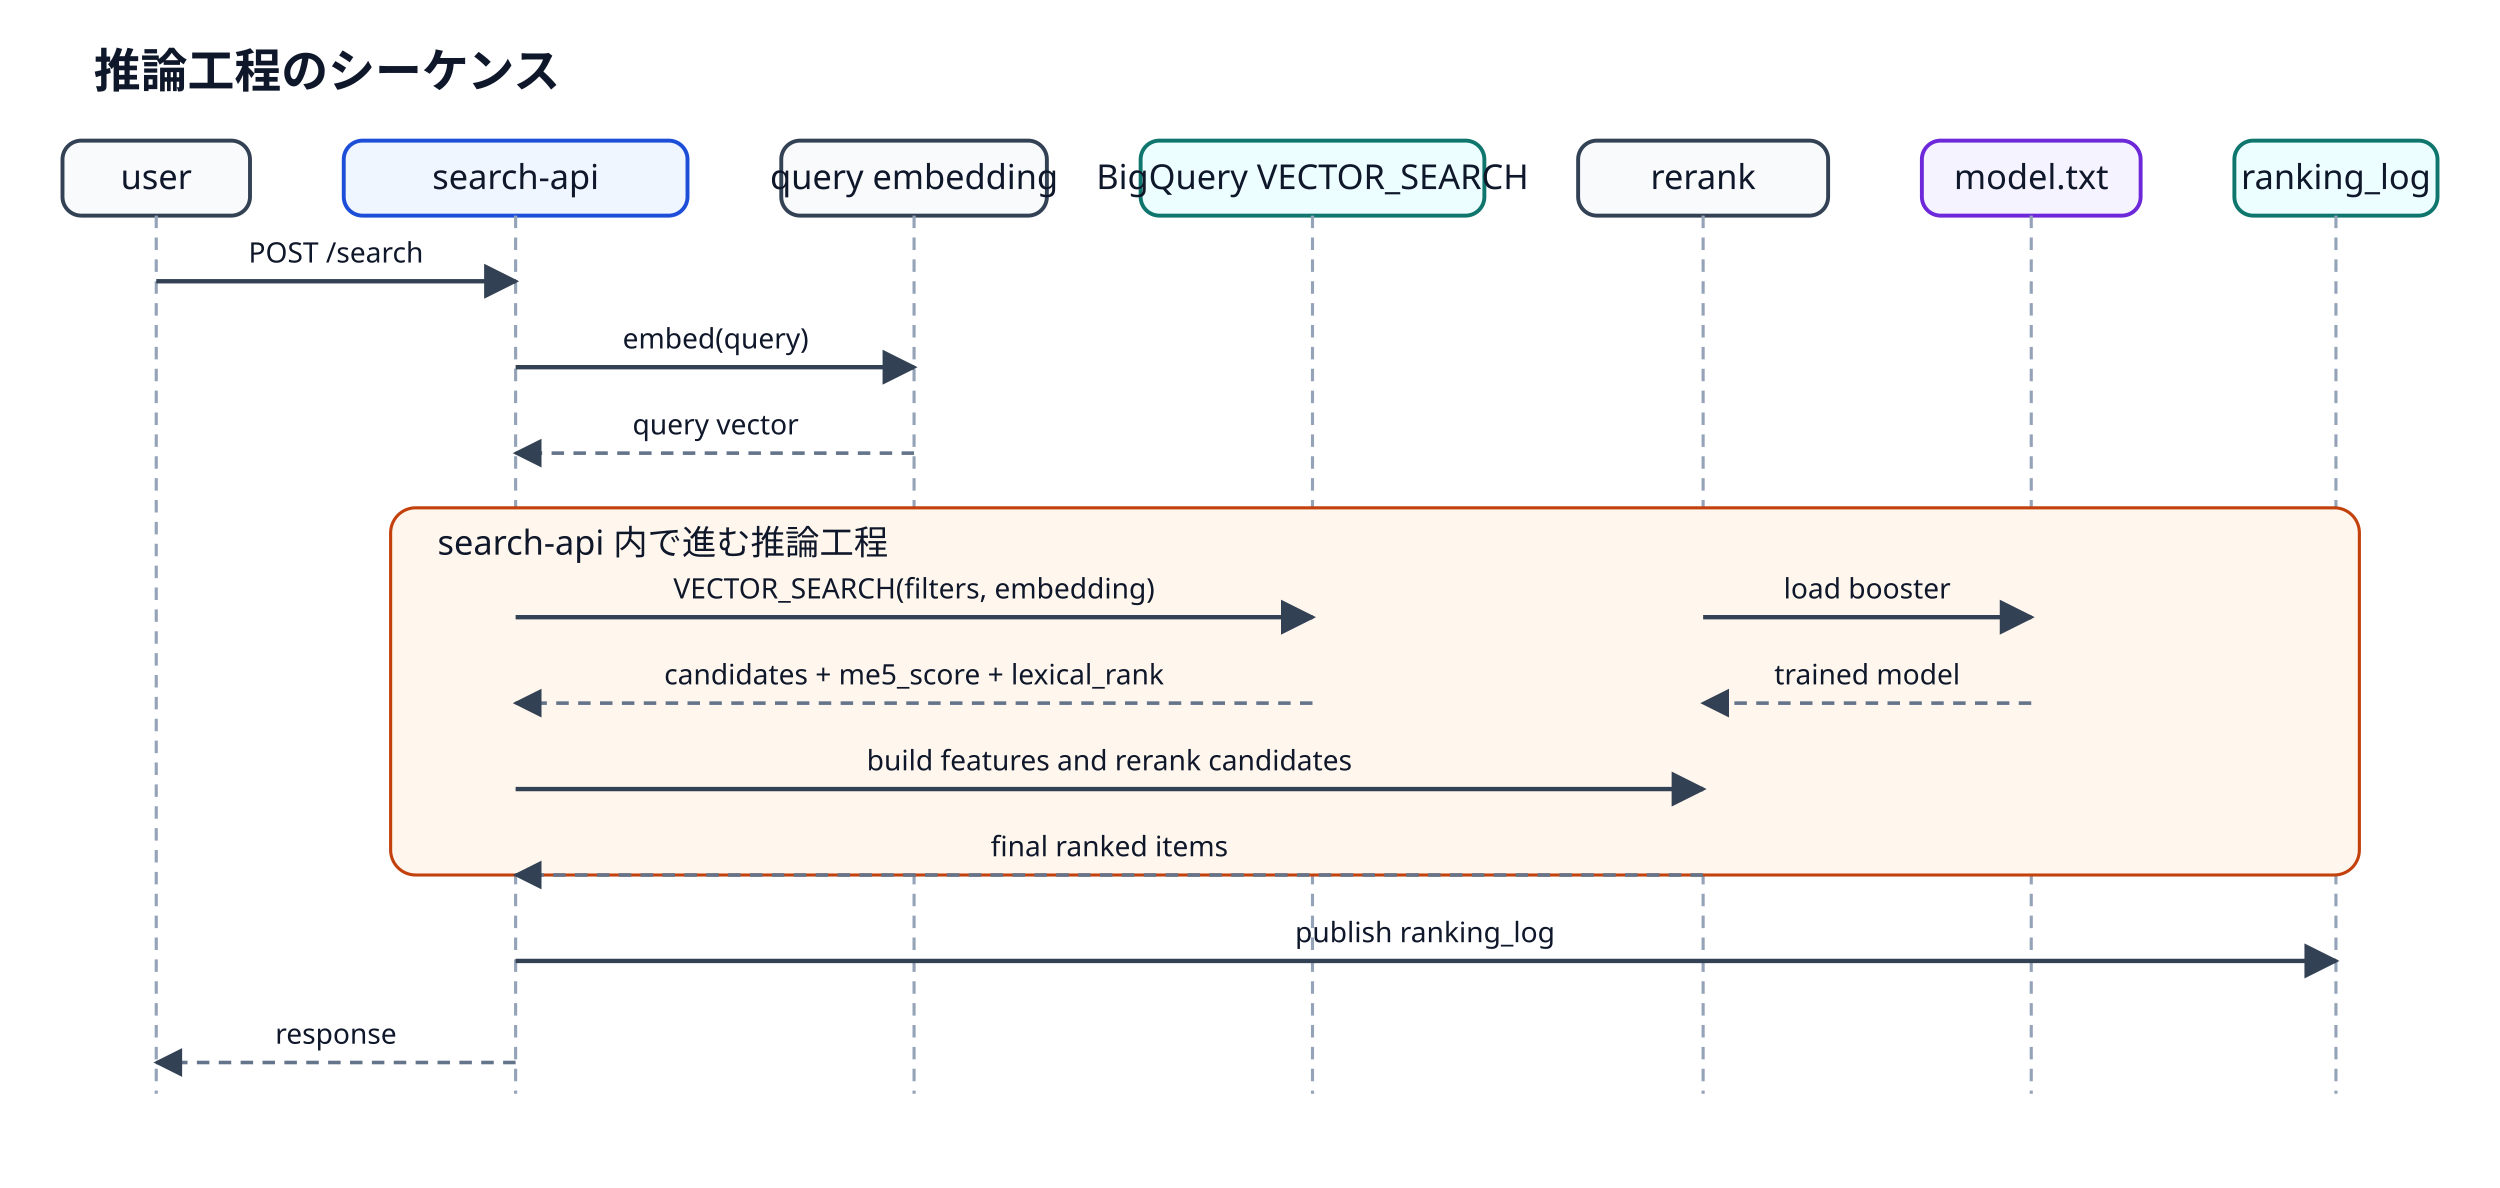
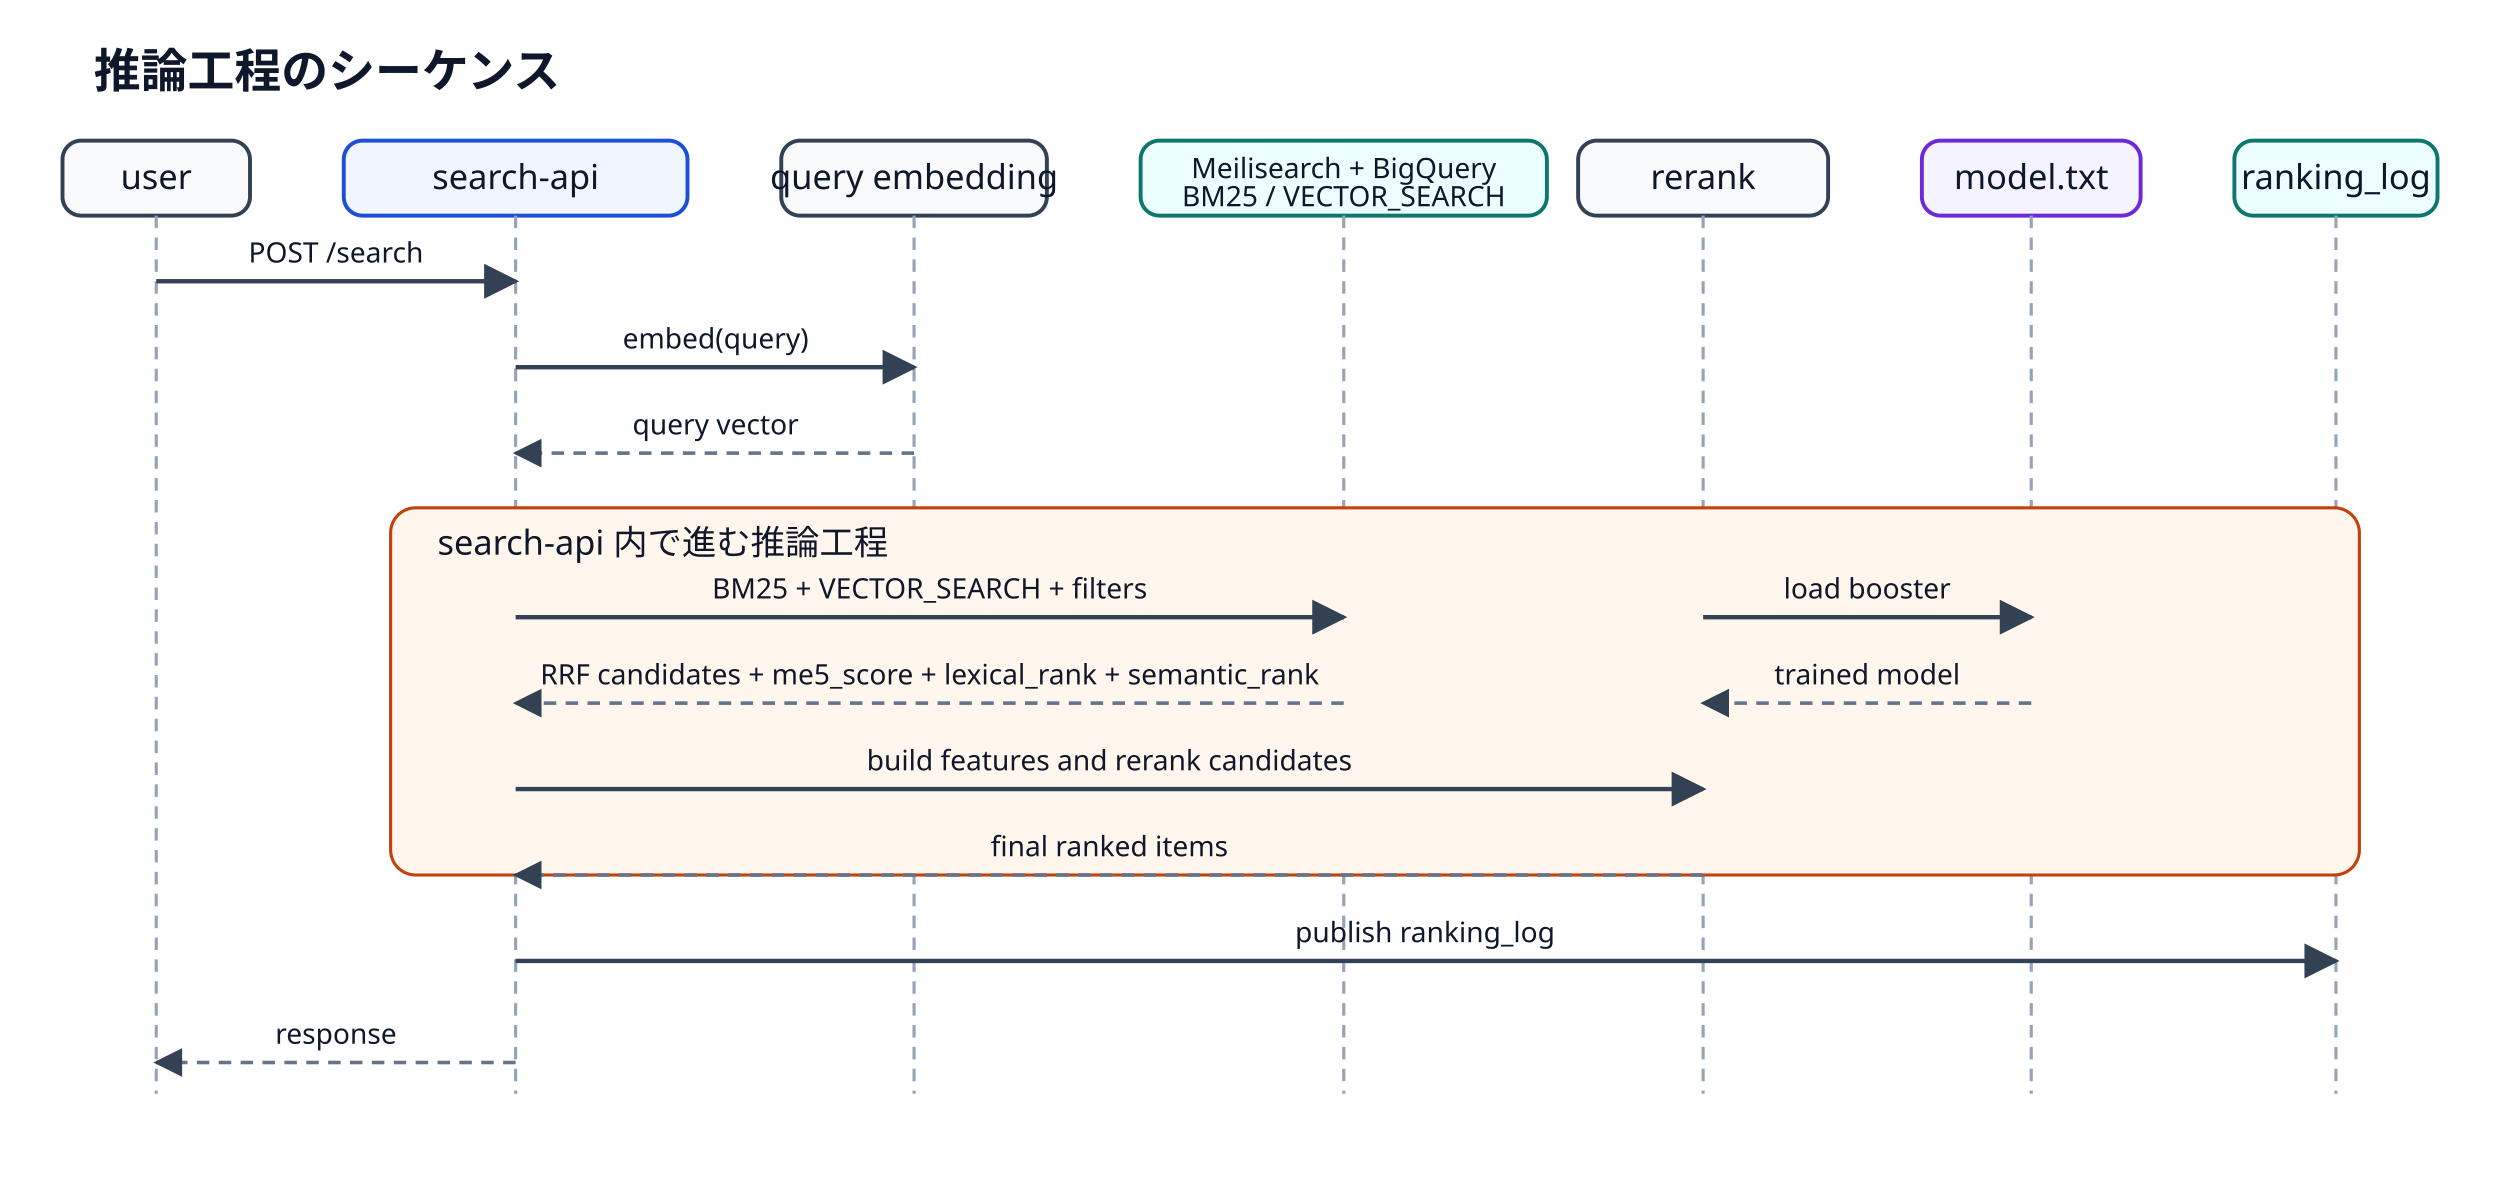
<svg xmlns="http://www.w3.org/2000/svg" width="1600" height="760" viewBox="0 0 1600 760">
  <defs>
    <marker id="arrow" viewBox="0 0 10 10" refX="9" refY="5" markerWidth="8" markerHeight="8" orient="auto-start-reverse">
      <path d="M 0 0 L 10 5 L 0 10 z" fill="#334155" />
    </marker>
    <style>
      .title { font-family: "Noto Sans JP", "Hiragino Sans", "Yu Gothic", sans-serif; font-size: 30px; font-weight: 700; fill: #0f172a; }
      .label { font-family: "Noto Sans JP", "Hiragino Sans", "Yu Gothic", sans-serif; font-size: 22px; fill: #0f172a; }
      .small { font-size: 18px; }
      .actor { fill: #f8fafc; stroke: #334155; stroke-width: 2.5; rx: 12; ry: 12; }
      .service { fill: #eff6ff; stroke: #1d4ed8; stroke-width: 2.5; rx: 12; ry: 12; }
      .data { fill: #ecfeff; stroke: #0f766e; stroke-width: 2.5; rx: 12; ry: 12; }
      .model { fill: #f5f3ff; stroke: #6d28d9; stroke-width: 2.5; rx: 12; ry: 12; }
      .lifeline { stroke: #94a3b8; stroke-width: 2; stroke-dasharray: 8 6; }
      .arrow { stroke: #334155; stroke-width: 2.8; fill: none; marker-end: url(#arrow); }
      .return { stroke: #64748b; stroke-width: 2.3; fill: none; stroke-dasharray: 8 6; marker-end: url(#arrow); }
      .group { fill: #fff7ed; stroke: #c2410c; stroke-width: 2; rx: 16; ry: 16; }
    </style>
  </defs>
  <text x="60" y="56" class="title">推論工程のシーケンス</text>
  <rect x="40" y="90" width="120" height="48" class="actor" />
  <text x="100" y="121" text-anchor="middle" class="label">user</text>
  <rect x="220" y="90" width="220" height="48" class="service" />
  <text x="330" y="121" text-anchor="middle" class="label">search-api</text>
  <rect x="500" y="90" width="170" height="48" class="actor" />
  <text x="585" y="121" text-anchor="middle" class="label">query embedding</text>
-   <rect x="730" y="90" width="220" height="48" class="data" />
-   <text x="840" y="121" text-anchor="middle" class="label">BigQuery VECTOR_SEARCH</text>
+   <rect x="730" y="90" width="260" height="48" class="data" />
+   <text x="860" y="114" text-anchor="middle" class="label small">Meilisearch + BigQuery</text>
+   <text x="860" y="132" text-anchor="middle" class="label small">BM25 / VECTOR_SEARCH</text>
  <rect x="1010" y="90" width="160" height="48" class="actor" />
  <text x="1090" y="121" text-anchor="middle" class="label">rerank</text>
  <rect x="1230" y="90" width="140" height="48" class="model" />
  <text x="1300" y="121" text-anchor="middle" class="label">model.txt</text>
  <rect x="1430" y="90" width="130" height="48" class="data" />
  <text x="1495" y="121" text-anchor="middle" class="label">ranking_log</text>
  <line x1="100" y1="138" x2="100" y2="700" class="lifeline" />
  <line x1="330" y1="138" x2="330" y2="700" class="lifeline" />
  <line x1="585" y1="138" x2="585" y2="700" class="lifeline" />
-   <line x1="840" y1="138" x2="840" y2="700" class="lifeline" />
+   <line x1="860" y1="138" x2="860" y2="700" class="lifeline" />
  <line x1="1090" y1="138" x2="1090" y2="700" class="lifeline" />
  <line x1="1300" y1="138" x2="1300" y2="700" class="lifeline" />
  <line x1="1495" y1="138" x2="1495" y2="700" class="lifeline" />
  <line x1="100" y1="180" x2="330" y2="180" class="arrow" />
  <text x="215" y="168" text-anchor="middle" class="label small">POST /search</text>
  <line x1="330" y1="235" x2="585" y2="235" class="arrow" />
  <text x="458" y="223" text-anchor="middle" class="label small">embed(query)</text>
  <line x1="585" y1="290" x2="330" y2="290" class="return" />
  <text x="458" y="278" text-anchor="middle" class="label small">query vector</text>
  <rect x="250" y="325" width="1260" height="235" class="group" />
  <text x="280" y="355" class="label">search-api 内で進む推論工程</text>
-   <line x1="330" y1="395" x2="840" y2="395" class="arrow" />
-   <text x="585" y="383" text-anchor="middle" class="label small">VECTOR_SEARCH(filters, embedding)</text>
-   <line x1="840" y1="450" x2="330" y2="450" class="return" />
-   <text x="585" y="438" text-anchor="middle" class="label small">candidates + me5_score + lexical_rank</text>
+   <line x1="330" y1="395" x2="860" y2="395" class="arrow" />
+   <text x="595" y="383" text-anchor="middle" class="label small">BM25 + VECTOR_SEARCH + filters</text>
+   <line x1="860" y1="450" x2="330" y2="450" class="return" />
+   <text x="595" y="438" text-anchor="middle" class="label small">RRF candidates + me5_score + lexical_rank + semantic_rank</text>
  <line x1="1090" y1="395" x2="1300" y2="395" class="arrow" />
  <text x="1195" y="383" text-anchor="middle" class="label small">load booster</text>
  <line x1="1300" y1="450" x2="1090" y2="450" class="return" />
  <text x="1195" y="438" text-anchor="middle" class="label small">trained model</text>
  <line x1="330" y1="505" x2="1090" y2="505" class="arrow" />
  <text x="710" y="493" text-anchor="middle" class="label small">build features and rerank candidates</text>
  <line x1="1090" y1="560" x2="330" y2="560" class="return" />
  <text x="710" y="548" text-anchor="middle" class="label small">final ranked items</text>
  <line x1="330" y1="615" x2="1495" y2="615" class="arrow" />
  <text x="912" y="603" text-anchor="middle" class="label small">publish ranking_log</text>
  <line x1="330" y1="680" x2="100" y2="680" class="return" />
  <text x="215" y="668" text-anchor="middle" class="label small">response</text>
</svg>
